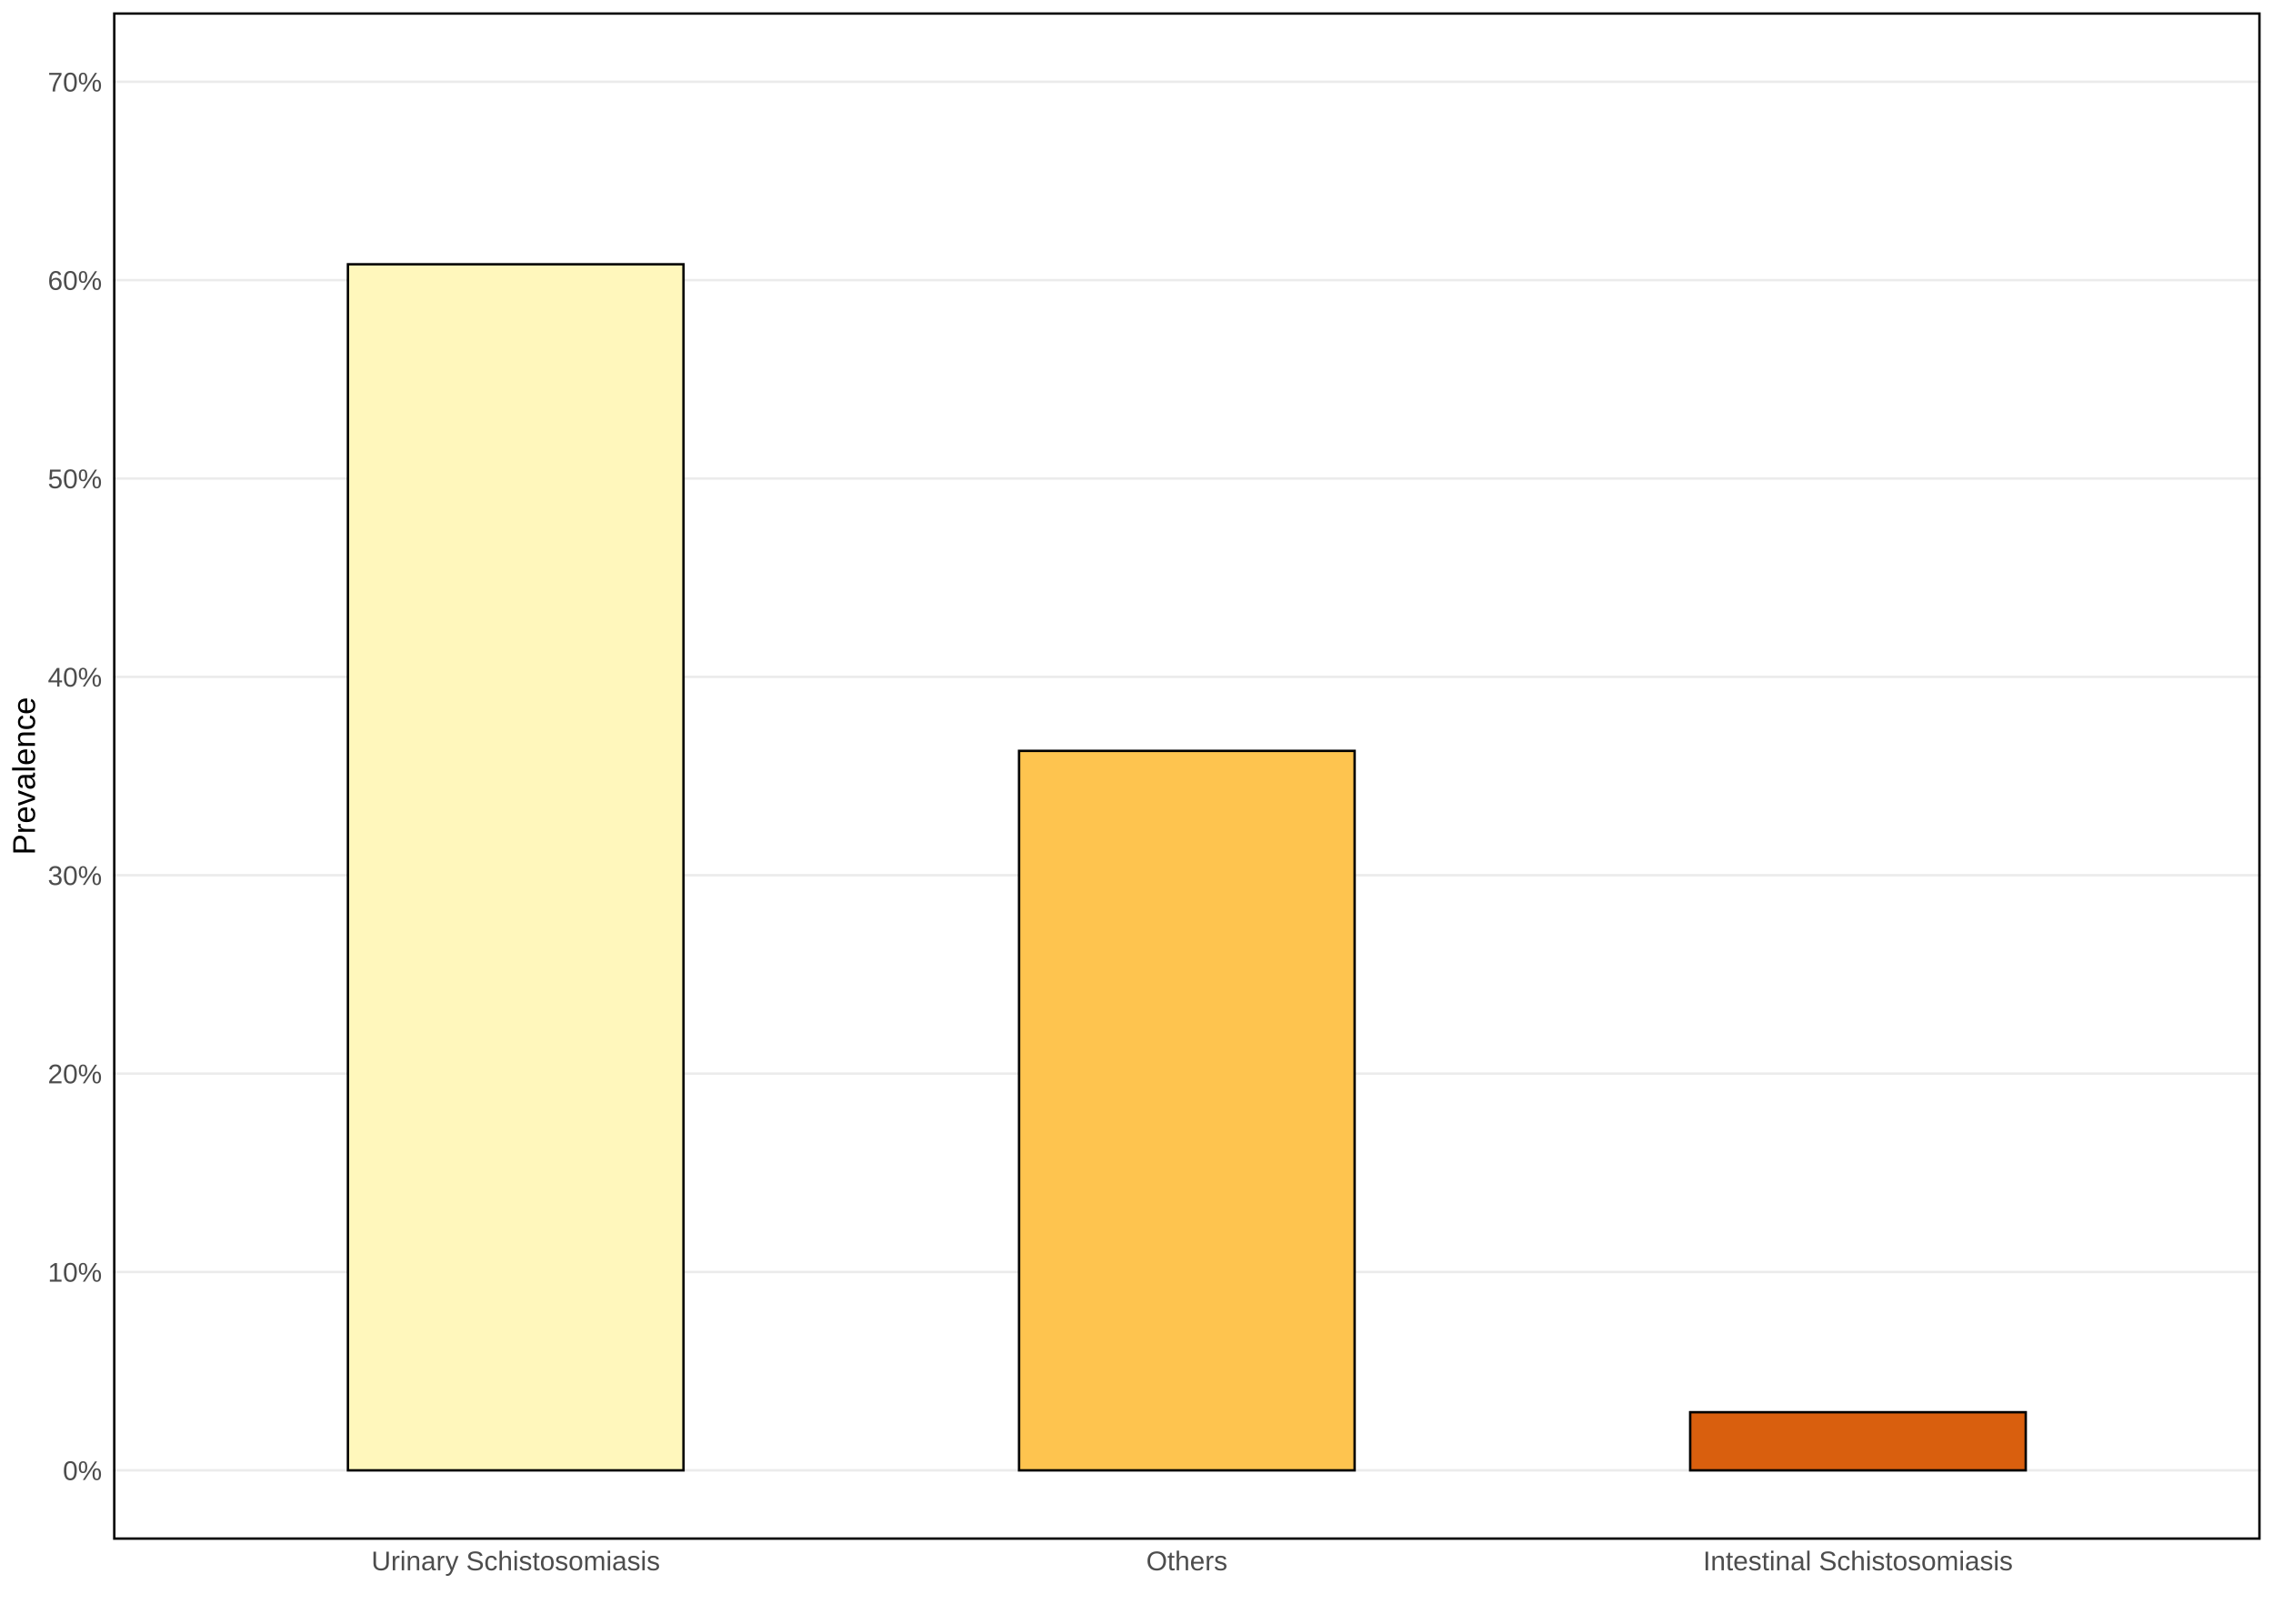
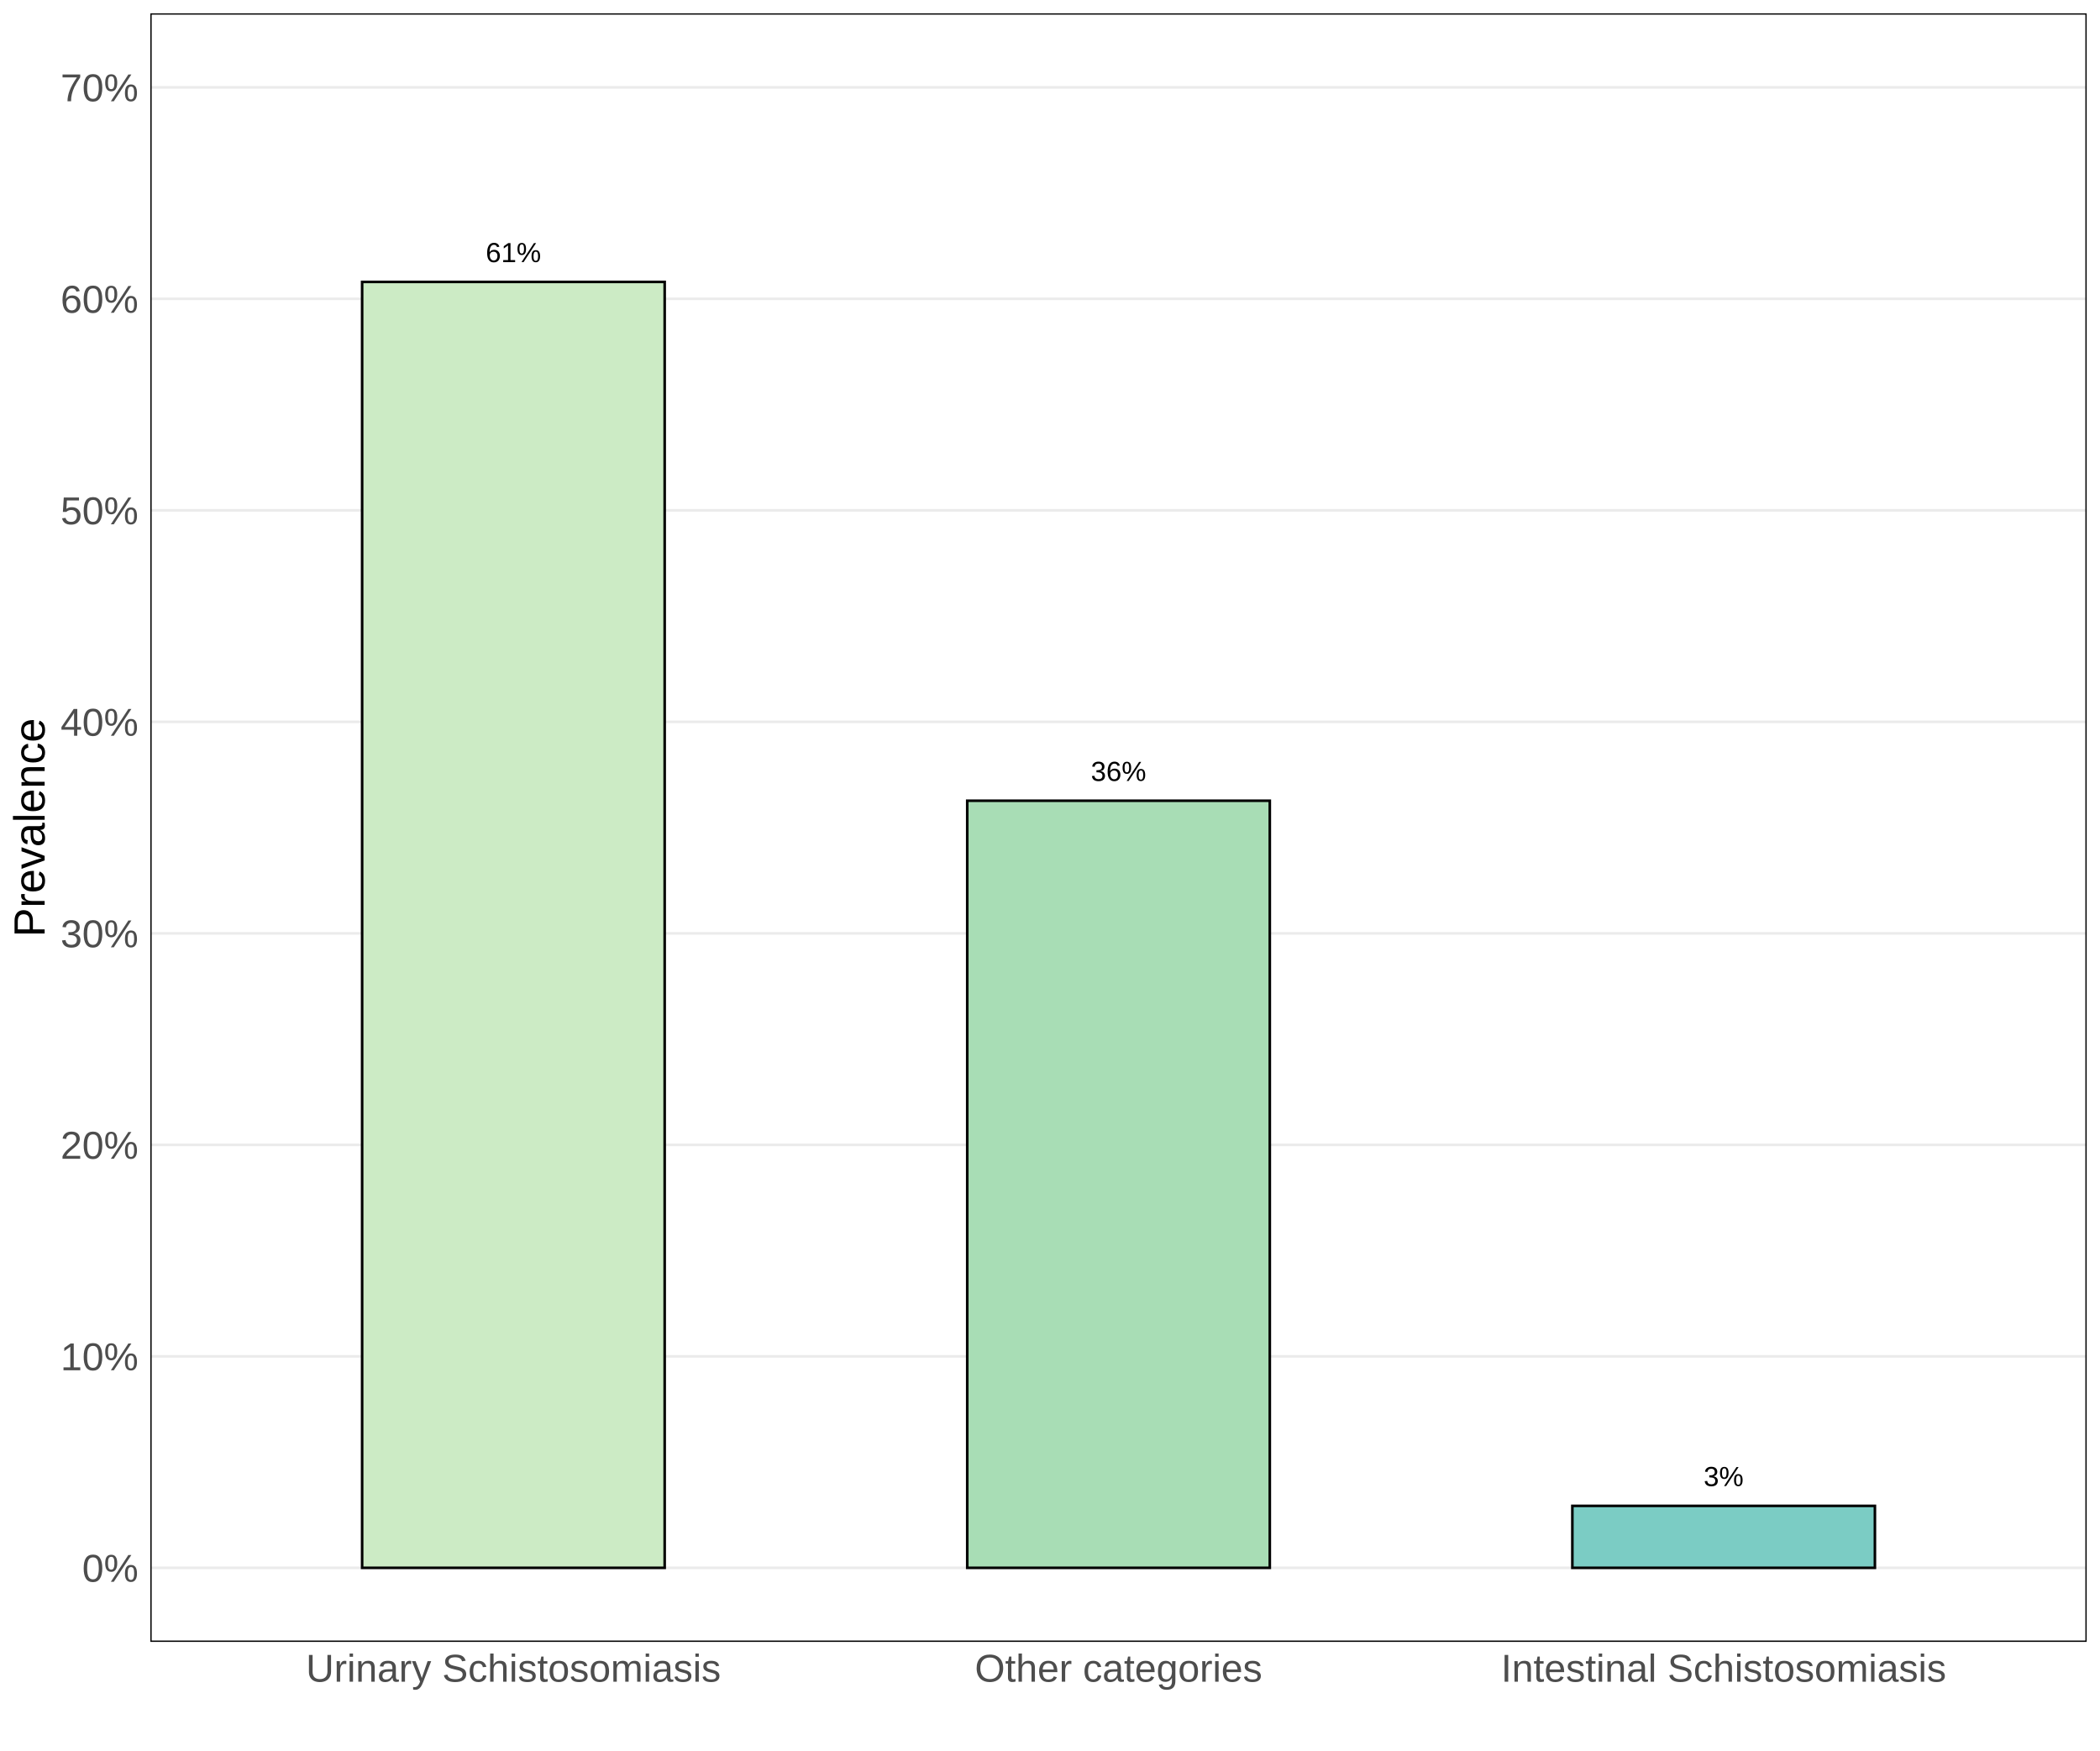
- <svg xmlns="http://www.w3.org/2000/svg" class="svglite" width="1008.00pt" height="720.00pt" viewBox="0 0 1008.00 720.00">
+ <svg xmlns="http://www.w3.org/2000/svg" class="svglite" width="864.00pt" height="720.00pt" viewBox="0 0 864.00 720.00">
  <defs>
    <style type="text/css">
    .svglite line, .svglite polyline, .svglite polygon, .svglite path, .svglite rect, .svglite circle {
      fill: none;
      stroke: #000000;
      stroke-linecap: round;
      stroke-linejoin: round;
      stroke-miterlimit: 10.00;
    }
    .svglite text {
      white-space: pre;
    }
  </style>
  </defs>
  <rect width="100%" height="100%" style="stroke: none; fill: none;" />
  <defs>
-     <clipPath id="cpMC4wMHwxMDA4LjAwfDAuMDB8NzIwLjAw">
-       <rect x="0.00" y="0.00" width="1008.00" height="720.00" />
+     <clipPath id="cpMC4wMHw4NjQuMDB8MC4wMHw3MjAuMDA=">
+       <rect x="0.00" y="0.00" width="864.00" height="720.00" />
    </clipPath>
  </defs>
-   <g clip-path="url(#cpMC4wMHwxMDA4LjAwfDAuMDB8NzIwLjAw)">
+   <g clip-path="url(#cpMC4wMHw4NjQuMDB8MC4wMHw3MjAuMDA=)">
</g>
  <defs>
-     <clipPath id="cpNTAuMTR8MTAwMi41Mnw1LjQ4fDY4Mi43Nw==">
-       <rect x="50.14" y="5.48" width="952.38" height="677.29" />
+     <clipPath id="cpNjEuODZ8ODU4LjUyfDUuNDh8Njc1LjM0">
+       <rect x="61.86" y="5.48" width="796.66" height="669.86" />
    </clipPath>
  </defs>
-   <g clip-path="url(#cpNTAuMTR8MTAwMi41Mnw1LjQ4fDY4Mi43Nw==)">
-     <polyline points="50.14,651.98 1002.52,651.98 " style="stroke-width: 1.07; stroke: #EBEBEB; stroke-linecap: butt;" />
-     <polyline points="50.14,564.02 1002.52,564.02 " style="stroke-width: 1.07; stroke: #EBEBEB; stroke-linecap: butt;" />
-     <polyline points="50.14,476.06 1002.52,476.06 " style="stroke-width: 1.07; stroke: #EBEBEB; stroke-linecap: butt;" />
-     <polyline points="50.14,388.10 1002.52,388.10 " style="stroke-width: 1.07; stroke: #EBEBEB; stroke-linecap: butt;" />
-     <polyline points="50.14,300.14 1002.52,300.14 " style="stroke-width: 1.07; stroke: #EBEBEB; stroke-linecap: butt;" />
-     <polyline points="50.14,212.18 1002.52,212.18 " style="stroke-width: 1.07; stroke: #EBEBEB; stroke-linecap: butt;" />
-     <polyline points="50.14,124.22 1002.52,124.22 " style="stroke-width: 1.07; stroke: #EBEBEB; stroke-linecap: butt;" />
-     <polyline points="50.14,36.27 1002.52,36.27 " style="stroke-width: 1.07; stroke: #EBEBEB; stroke-linecap: butt;" />
-     <rect x="154.30" y="117.19" width="148.81" height="534.79" style="stroke-width: 1.07; stroke-linecap: butt; stroke-linejoin: miter; fill: #FFF7BC;" />
-     <rect x="451.92" y="332.95" width="148.81" height="319.03" style="stroke-width: 1.07; stroke-linecap: butt; stroke-linejoin: miter; fill: #FEC44F;" />
-     <rect x="749.54" y="626.21" width="148.81" height="25.77" style="stroke-width: 1.07; stroke-linecap: butt; stroke-linejoin: miter; fill: #D95F0E;" />
-     <rect x="50.14" y="5.48" width="952.38" height="677.29" style="stroke-width: 2.13;" />
+   <g clip-path="url(#cpNjEuODZ8ODU4LjUyfDUuNDh8Njc1LjM0)">
+     <polyline points="61.86,644.89 858.52,644.89 " style="stroke-width: 1.07; stroke: #EBEBEB; stroke-linecap: butt;" />
+     <polyline points="61.86,557.90 858.52,557.90 " style="stroke-width: 1.07; stroke: #EBEBEB; stroke-linecap: butt;" />
+     <polyline points="61.86,470.90 858.52,470.90 " style="stroke-width: 1.07; stroke: #EBEBEB; stroke-linecap: butt;" />
+     <polyline points="61.86,383.91 858.52,383.91 " style="stroke-width: 1.07; stroke: #EBEBEB; stroke-linecap: butt;" />
+     <polyline points="61.86,296.91 858.52,296.91 " style="stroke-width: 1.07; stroke: #EBEBEB; stroke-linecap: butt;" />
+     <polyline points="61.86,209.92 858.52,209.92 " style="stroke-width: 1.07; stroke: #EBEBEB; stroke-linecap: butt;" />
+     <polyline points="61.86,122.92 858.52,122.92 " style="stroke-width: 1.07; stroke: #EBEBEB; stroke-linecap: butt;" />
+     <polyline points="61.86,35.93 858.52,35.93 " style="stroke-width: 1.07; stroke: #EBEBEB; stroke-linecap: butt;" />
+     <rect x="148.99" y="115.96" width="124.48" height="528.93" style="stroke-width: 1.07; stroke-linecap: butt; stroke-linejoin: miter; fill: #CCEBC5;" />
+     <rect x="397.95" y="329.36" width="124.48" height="315.53" style="stroke-width: 1.07; stroke-linecap: butt; stroke-linejoin: miter; fill: #A8DDB5;" />
+     <rect x="646.91" y="619.40" width="124.48" height="25.49" style="stroke-width: 1.07; stroke-linecap: butt; stroke-linejoin: miter; fill: #7BCCC4;" />
+     <text x="211.23" y="107.82" text-anchor="middle" style="font-size: 11.38px; font-family: &quot;Arial&quot;;" textLength="22.77px" lengthAdjust="spacingAndGlyphs">61%</text>
+     <text x="460.19" y="321.22" text-anchor="middle" style="font-size: 11.38px; font-family: &quot;Arial&quot;;" textLength="22.77px" lengthAdjust="spacingAndGlyphs">36%</text>
+     <text x="709.15" y="611.26" text-anchor="middle" style="font-size: 11.38px; font-family: &quot;Arial&quot;;" textLength="16.44px" lengthAdjust="spacingAndGlyphs">3%</text>
+     <rect x="61.86" y="5.48" width="796.66" height="669.86" style="stroke-width: 1.07;" />
  </g>
-   <g clip-path="url(#cpMC4wMHwxMDA4LjAwfDAuMDB8NzIwLjAw)">
-     <text x="45.21" y="656.28" text-anchor="end" style="font-size: 12.00px;fill: #4D4D4D; font-family: &quot;Arial&quot;;" textLength="17.34px" lengthAdjust="spacingAndGlyphs">0%</text>
-     <text x="45.21" y="568.32" text-anchor="end" style="font-size: 12.00px;fill: #4D4D4D; font-family: &quot;Arial&quot;;" textLength="24.02px" lengthAdjust="spacingAndGlyphs">10%</text>
-     <text x="45.21" y="480.36" text-anchor="end" style="font-size: 12.00px;fill: #4D4D4D; font-family: &quot;Arial&quot;;" textLength="24.02px" lengthAdjust="spacingAndGlyphs">20%</text>
-     <text x="45.21" y="392.40" text-anchor="end" style="font-size: 12.00px;fill: #4D4D4D; font-family: &quot;Arial&quot;;" textLength="24.02px" lengthAdjust="spacingAndGlyphs">30%</text>
-     <text x="45.21" y="304.44" text-anchor="end" style="font-size: 12.00px;fill: #4D4D4D; font-family: &quot;Arial&quot;;" textLength="24.02px" lengthAdjust="spacingAndGlyphs">40%</text>
-     <text x="45.21" y="216.48" text-anchor="end" style="font-size: 12.00px;fill: #4D4D4D; font-family: &quot;Arial&quot;;" textLength="24.02px" lengthAdjust="spacingAndGlyphs">50%</text>
-     <text x="45.21" y="128.52" text-anchor="end" style="font-size: 12.00px;fill: #4D4D4D; font-family: &quot;Arial&quot;;" textLength="24.02px" lengthAdjust="spacingAndGlyphs">60%</text>
-     <text x="45.21" y="40.56" text-anchor="end" style="font-size: 12.00px;fill: #4D4D4D; font-family: &quot;Arial&quot;;" textLength="24.02px" lengthAdjust="spacingAndGlyphs">70%</text>
-     <text x="228.71" y="696.29" text-anchor="middle" style="font-size: 12.00px;fill: #4D4D4D; font-family: &quot;Arial&quot;;" textLength="128.07px" lengthAdjust="spacingAndGlyphs">Urinary Schistosomiasis</text>
-     <text x="526.33" y="696.29" text-anchor="middle" style="font-size: 12.00px;fill: #4D4D4D; font-family: &quot;Arial&quot;;" textLength="36.02px" lengthAdjust="spacingAndGlyphs">Others</text>
-     <text x="823.95" y="696.29" text-anchor="middle" style="font-size: 12.00px;fill: #4D4D4D; font-family: &quot;Arial&quot;;" textLength="137.42px" lengthAdjust="spacingAndGlyphs">Intestinal Schistosomiasis</text>
-     <text transform="translate(15.50,344.12) rotate(-90)" text-anchor="middle" style="font-size: 14.00px; font-family: &quot;Arial&quot;;" textLength="70.02px" lengthAdjust="spacingAndGlyphs">Prevalence</text>
+   <g clip-path="url(#cpMC4wMHw4NjQuMDB8MC4wMHw3MjAuMDA=)">
+     <text x="56.93" y="650.62" text-anchor="end" style="font-size: 16.00px;fill: #4D4D4D; font-family: &quot;Arial&quot;;" textLength="23.13px" lengthAdjust="spacingAndGlyphs">0%</text>
+     <text x="56.93" y="563.63" text-anchor="end" style="font-size: 16.00px;fill: #4D4D4D; font-family: &quot;Arial&quot;;" textLength="32.03px" lengthAdjust="spacingAndGlyphs">10%</text>
+     <text x="56.93" y="476.63" text-anchor="end" style="font-size: 16.00px;fill: #4D4D4D; font-family: &quot;Arial&quot;;" textLength="32.03px" lengthAdjust="spacingAndGlyphs">20%</text>
+     <text x="56.93" y="389.64" text-anchor="end" style="font-size: 16.00px;fill: #4D4D4D; font-family: &quot;Arial&quot;;" textLength="32.03px" lengthAdjust="spacingAndGlyphs">30%</text>
+     <text x="56.93" y="302.64" text-anchor="end" style="font-size: 16.00px;fill: #4D4D4D; font-family: &quot;Arial&quot;;" textLength="32.03px" lengthAdjust="spacingAndGlyphs">40%</text>
+     <text x="56.93" y="215.65" text-anchor="end" style="font-size: 16.00px;fill: #4D4D4D; font-family: &quot;Arial&quot;;" textLength="32.03px" lengthAdjust="spacingAndGlyphs">50%</text>
+     <text x="56.93" y="128.65" text-anchor="end" style="font-size: 16.00px;fill: #4D4D4D; font-family: &quot;Arial&quot;;" textLength="32.03px" lengthAdjust="spacingAndGlyphs">60%</text>
+     <text x="56.93" y="41.66" text-anchor="end" style="font-size: 16.00px;fill: #4D4D4D; font-family: &quot;Arial&quot;;" textLength="32.03px" lengthAdjust="spacingAndGlyphs">70%</text>
+     <text x="211.23" y="691.73" text-anchor="middle" style="font-size: 16.00px;fill: #4D4D4D; font-family: &quot;Arial&quot;;" textLength="170.71px" lengthAdjust="spacingAndGlyphs">Urinary Schistosomiasis</text>
+     <text x="460.19" y="691.73" text-anchor="middle" style="font-size: 16.00px;fill: #4D4D4D; font-family: &quot;Arial&quot;;" textLength="118.27px" lengthAdjust="spacingAndGlyphs">Other categories</text>
+     <text x="709.15" y="691.73" text-anchor="middle" style="font-size: 16.00px;fill: #4D4D4D; font-family: &quot;Arial&quot;;" textLength="183.18px" lengthAdjust="spacingAndGlyphs">Intestinal Schistosomiasis</text>
+     <text transform="translate(18.37,340.41) rotate(-90)" text-anchor="middle" style="font-size: 18.00px; font-family: &quot;Arial&quot;;" textLength="90.04px" lengthAdjust="spacingAndGlyphs">Prevalence</text>
  </g>
</svg>
